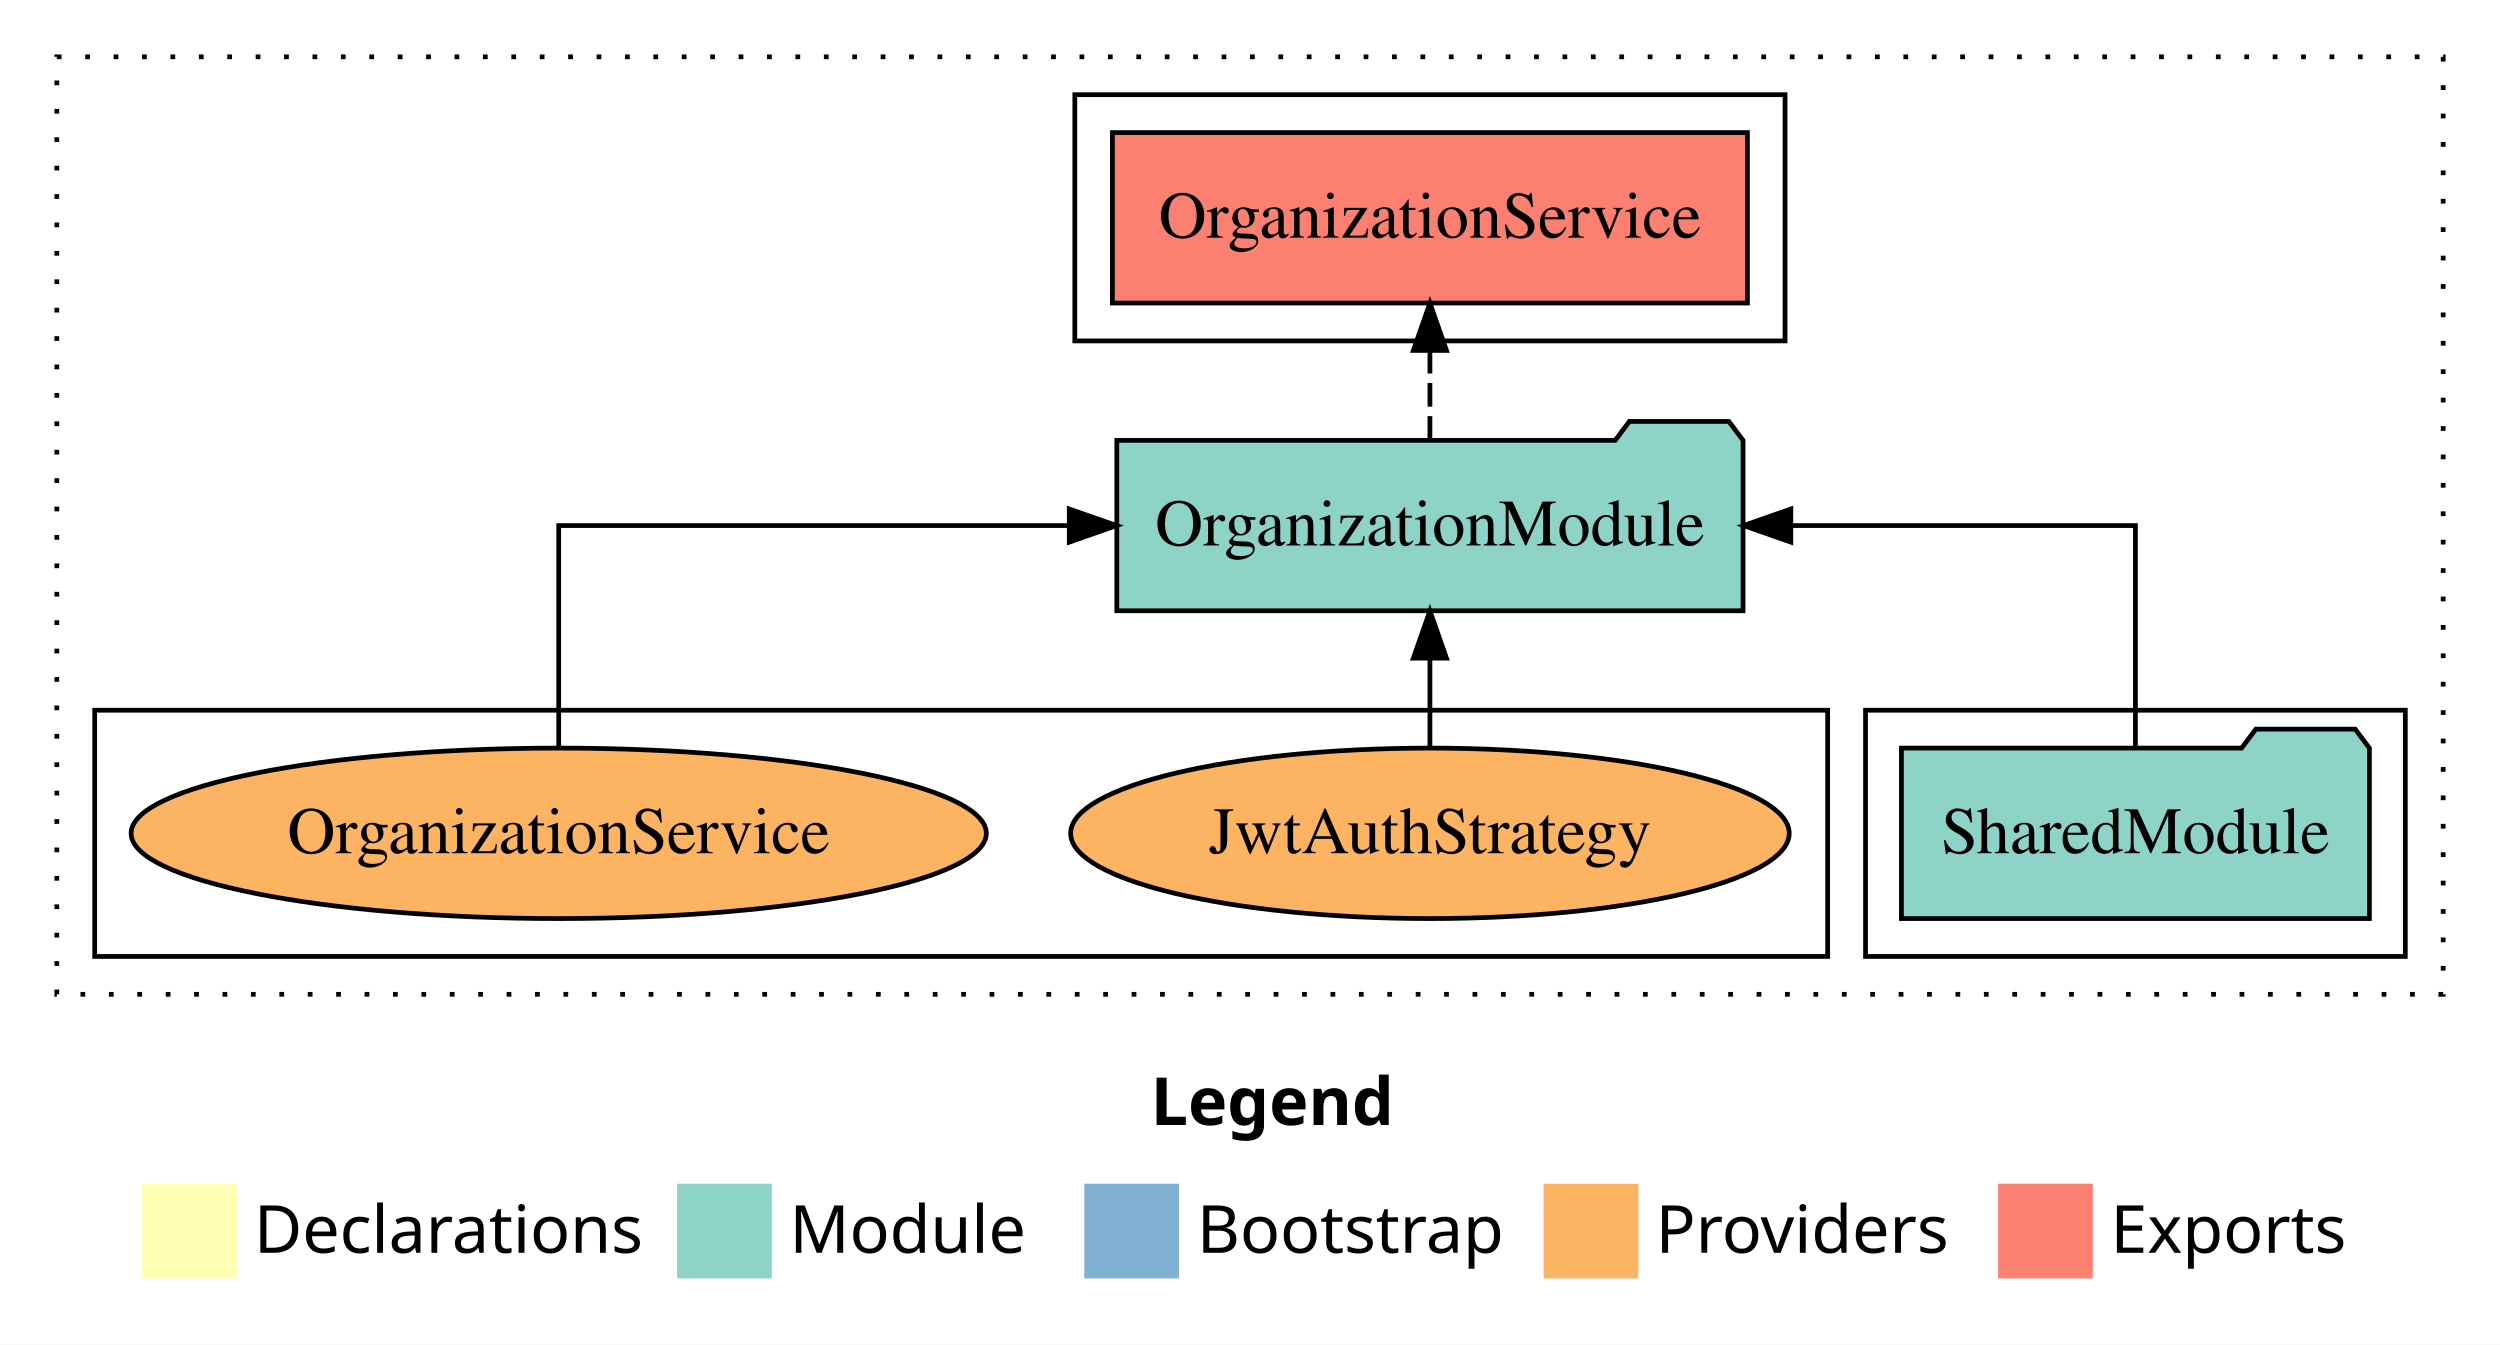
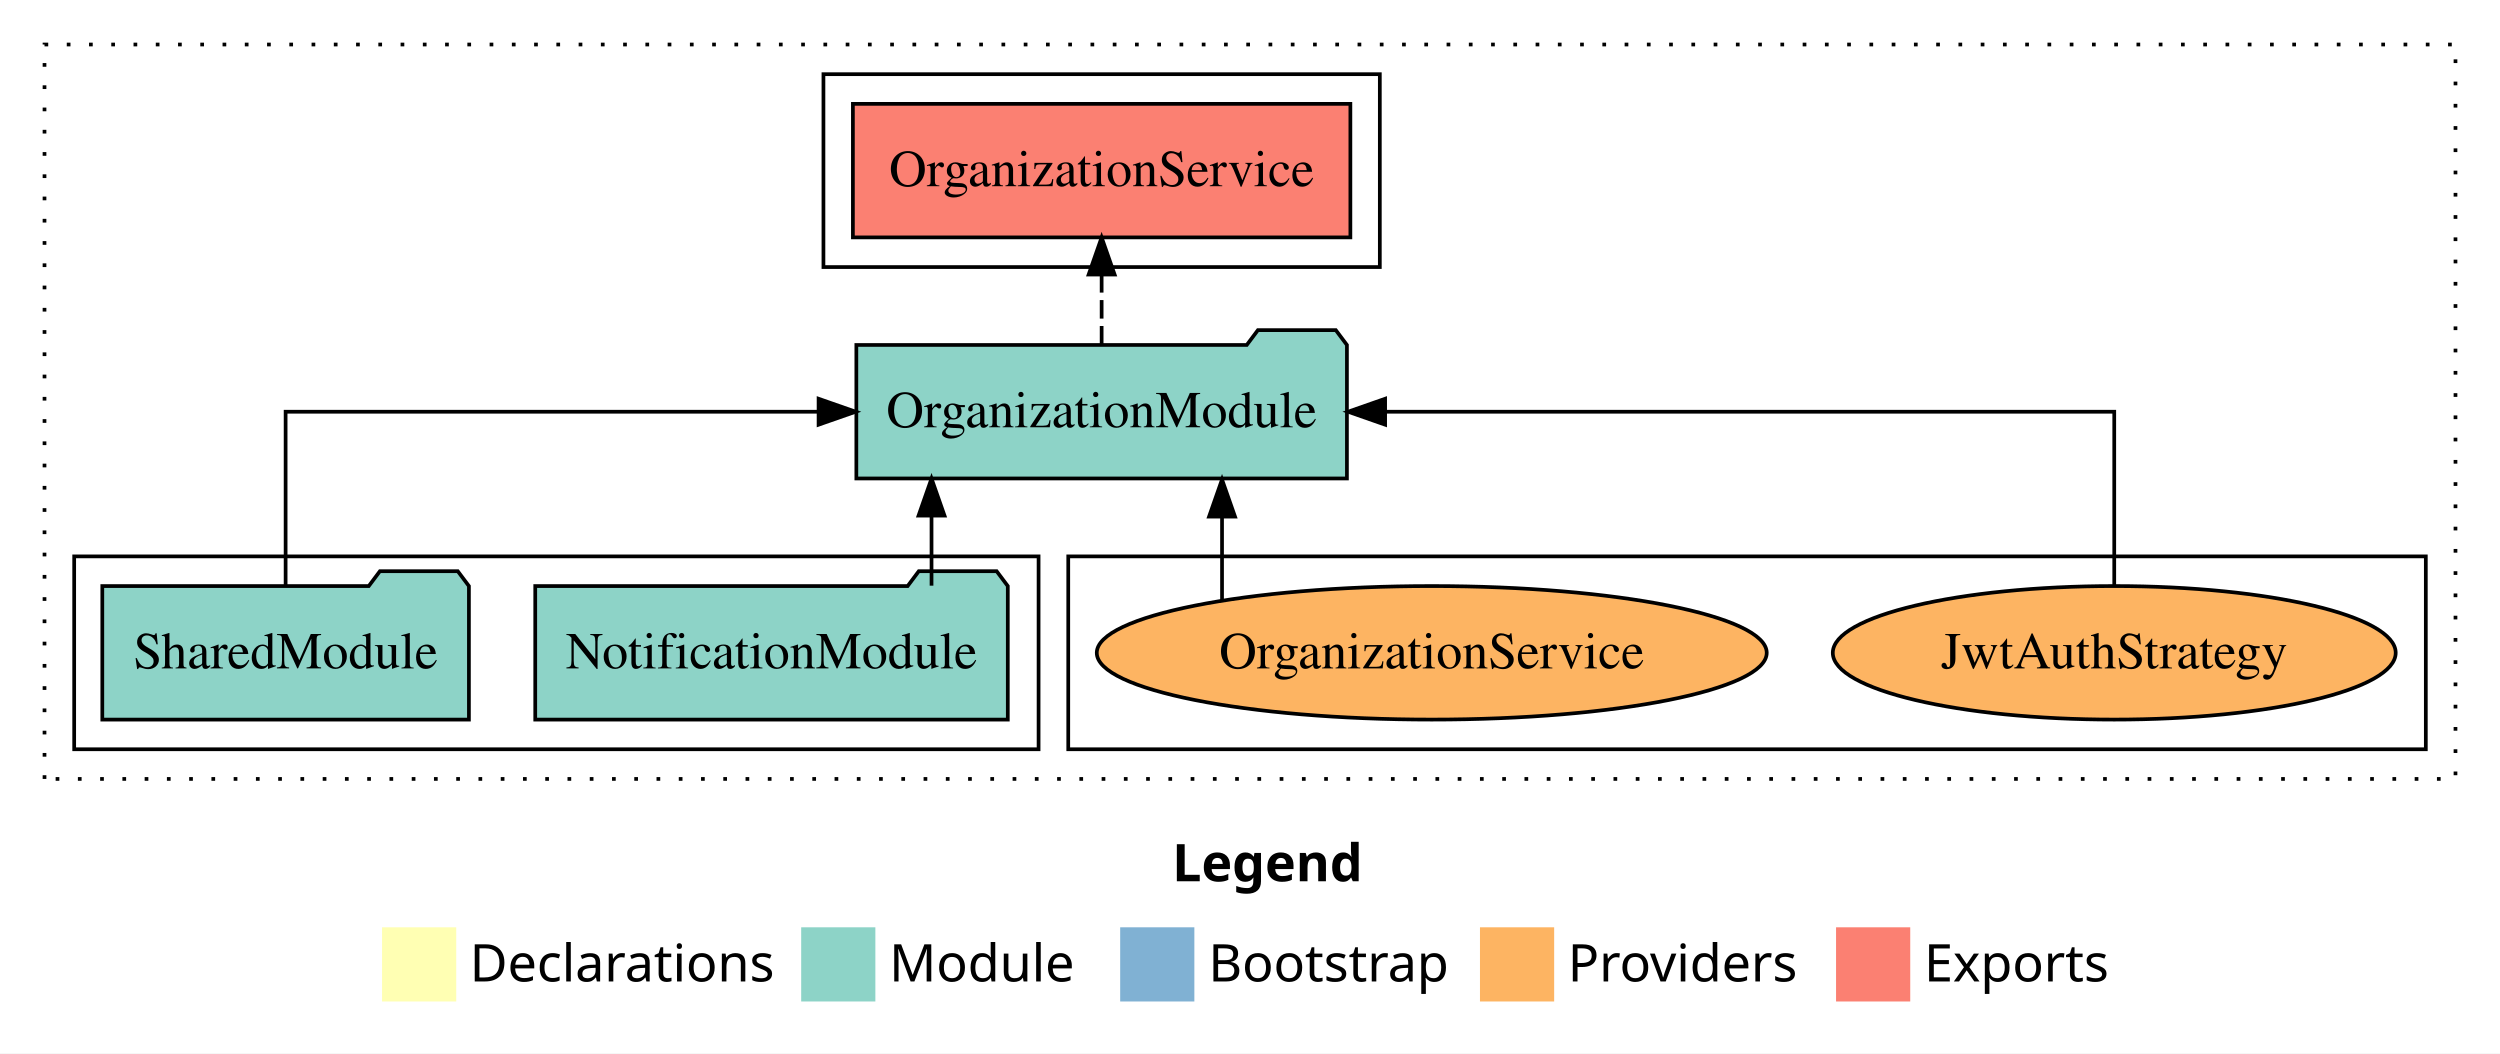
- <svg xmlns="http://www.w3.org/2000/svg" width="528pt" height="284pt" viewBox="0.00 0.00 528.00 284.00">
+ <svg xmlns="http://www.w3.org/2000/svg" width="674pt" height="284pt" viewBox="0.00 0.00 674.00 284.00">
  <g id="graph0" class="graph" transform="scale(1 1) rotate(0) translate(4 280)">
-     <polygon fill="white" stroke="transparent" points="-4,4 -4,-280 524,-280 524,4 -4,4" />
-     <text text-anchor="start" x="239.01" y="-42.4" font-family="Times-12" font-weight="bold" font-size="14.00">Legend</text>
-     <polygon fill="#ffffb3" stroke="transparent" points="26,-10 26,-30 46,-30 46,-10 26,-10" />
-     <text text-anchor="start" x="49.63" y="-15.4" font-family="Times-12" font-size="14.00">  Declarations</text>
-     <polygon fill="#8dd3c7" stroke="transparent" points="139,-10 139,-30 159,-30 159,-10 139,-10" />
-     <text text-anchor="start" x="162.73" y="-15.4" font-family="Times-12" font-size="14.00">  Module</text>
-     <polygon fill="#80b1d3" stroke="transparent" points="225,-10 225,-30 245,-30 245,-10 225,-10" />
-     <text text-anchor="start" x="248.78" y="-15.4" font-family="Times-12" font-size="14.00">  Bootstrap</text>
-     <polygon fill="#fdb462" stroke="transparent" points="322,-10 322,-30 342,-30 342,-10 322,-10" />
-     <text text-anchor="start" x="345.67" y="-15.4" font-family="Times-12" font-size="14.00">  Providers</text>
-     <polygon fill="#fb8072" stroke="transparent" points="418,-10 418,-30 438,-30 438,-10 418,-10" />
-     <text text-anchor="start" x="441.73" y="-15.4" font-family="Times-12" font-size="14.00">  Exports</text>
+     <polygon fill="white" stroke="transparent" points="-4,4 -4,-280 670,-280 670,4 -4,4" />
+     <text text-anchor="start" x="312.01" y="-42.4" font-family="Times-12" font-weight="bold" font-size="14.00">Legend</text>
+     <polygon fill="#ffffb3" stroke="transparent" points="99,-10 99,-30 119,-30 119,-10 99,-10" />
+     <text text-anchor="start" x="122.63" y="-15.4" font-family="Times-12" font-size="14.00">  Declarations</text>
+     <polygon fill="#8dd3c7" stroke="transparent" points="212,-10 212,-30 232,-30 232,-10 212,-10" />
+     <text text-anchor="start" x="235.73" y="-15.4" font-family="Times-12" font-size="14.00">  Module</text>
+     <polygon fill="#80b1d3" stroke="transparent" points="298,-10 298,-30 318,-30 318,-10 298,-10" />
+     <text text-anchor="start" x="321.78" y="-15.4" font-family="Times-12" font-size="14.00">  Bootstrap</text>
+     <polygon fill="#fdb462" stroke="transparent" points="395,-10 395,-30 415,-30 415,-10 395,-10" />
+     <text text-anchor="start" x="418.67" y="-15.4" font-family="Times-12" font-size="14.00">  Providers</text>
+     <polygon fill="#fb8072" stroke="transparent" points="491,-10 491,-30 511,-30 511,-10 491,-10" />
+     <text text-anchor="start" x="514.73" y="-15.4" font-family="Times-12" font-size="14.00">  Exports</text>
    <g id="clust1" class="cluster">
-       <polygon fill="none" stroke="black" stroke-dasharray="1,5" points="8,-70 8,-268 512,-268 512,-70 8,-70" />
+       <polygon fill="none" stroke="black" stroke-dasharray="1,5" points="8,-70 8,-268 658,-268 658,-70 8,-70" />
+     </g>
+     <g id="clust6" class="cluster">
+       <polygon fill="none" stroke="black" points="284,-78 284,-130 650,-130 650,-78 284,-78" />
+     </g>
+     <g id="clust4" class="cluster">
+       <polygon fill="none" stroke="black" points="218,-208 218,-260 368,-260 368,-208 218,-208" />
    </g>
    <g id="clust3" class="cluster">
-       <polygon fill="none" stroke="black" points="390,-78 390,-130 504,-130 504,-78 390,-78" />
-     </g>
-     <g id="clust6" class="cluster">
-       <polygon fill="none" stroke="black" points="16,-78 16,-130 382,-130 382,-78 16,-78" />
-     </g>
-     <g id="clust4" class="cluster">
-       <polygon fill="none" stroke="black" points="223,-208 223,-260 373,-260 373,-208 223,-208" />
+       <polygon fill="none" stroke="black" points="16,-78 16,-130 276,-130 276,-78 16,-78" />
    </g>
    <g id="node1" class="node">
-       <polygon fill="#8dd3c7" stroke="black" points="496.42,-122 493.42,-126 472.42,-126 469.42,-122 397.58,-122 397.58,-86 496.42,-86 496.42,-122" />
-       <text text-anchor="middle" x="447" y="-99.8" font-family="Times,serif" font-size="14.00">SharedModule</text>
+       <polygon fill="#8dd3c7" stroke="black" points="267.7,-122 264.7,-126 243.7,-126 240.7,-122 140.3,-122 140.3,-86 267.7,-86 267.7,-122" />
+       <text text-anchor="middle" x="204" y="-99.8" font-family="Times,serif" font-size="14.00">NotificationModule</text>
+     </g>
+     <g id="node3" class="node">
+       <polygon fill="#8dd3c7" stroke="black" points="359.13,-187 356.13,-191 335.13,-191 332.13,-187 226.87,-187 226.87,-151 359.13,-151 359.13,-187" />
+       <text text-anchor="middle" x="293" y="-164.8" font-family="Times,serif" font-size="14.00">OrganizationModule</text>
+     </g>
+     <g id="edge1" class="edge">
+       <path fill="none" stroke="black" d="M247.14,-122.11C247.14,-122.11 247.14,-140.99 247.14,-140.99" />
+       <polygon fill="black" stroke="black" points="243.64,-140.99 247.14,-150.99 250.64,-140.99 243.64,-140.99" />
    </g>
    <g id="node2" class="node">
-       <polygon fill="#8dd3c7" stroke="black" points="364.13,-187 361.13,-191 340.13,-191 337.13,-187 231.87,-187 231.87,-151 364.13,-151 364.13,-187" />
-       <text text-anchor="middle" x="298" y="-164.8" font-family="Times,serif" font-size="14.00">OrganizationModule</text>
-     </g>
-     <g id="edge1" class="edge">
-       <path fill="none" stroke="black" d="M447,-122.11C447,-141.34 447,-169 447,-169 447,-169 374.22,-169 374.22,-169" />
-       <polygon fill="black" stroke="black" points="374.22,-165.5 364.22,-169 374.22,-172.5 374.22,-165.5" />
-     </g>
-     <g id="node3" class="node">
-       <polygon fill="#fb8072" stroke="black" points="365.06,-252 230.94,-252 230.94,-216 365.06,-216 365.06,-252" />
-       <text text-anchor="middle" x="298" y="-229.8" font-family="Times,serif" font-size="14.00">OrganizationService </text>
+       <polygon fill="#8dd3c7" stroke="black" points="122.42,-122 119.42,-126 98.42,-126 95.42,-122 23.58,-122 23.58,-86 122.42,-86 122.42,-122" />
+       <text text-anchor="middle" x="73" y="-99.8" font-family="Times,serif" font-size="14.00">SharedModule</text>
    </g>
    <g id="edge2" class="edge">
-       <path fill="none" stroke="black" stroke-dasharray="5,2" d="M298,-187.11C298,-187.11 298,-205.99 298,-205.99" />
-       <polygon fill="black" stroke="black" points="294.5,-205.99 298,-215.99 301.5,-205.99 294.5,-205.99" />
+       <path fill="none" stroke="black" d="M73,-122.11C73,-141.34 73,-169 73,-169 73,-169 216.69,-169 216.69,-169" />
+       <polygon fill="black" stroke="black" points="216.69,-172.5 226.69,-169 216.69,-165.5 216.69,-172.5" />
    </g>
    <g id="node4" class="node">
-       <ellipse fill="#fdb462" stroke="black" cx="298" cy="-104" rx="75.88" ry="18" />
-       <text text-anchor="middle" x="298" y="-99.8" font-family="Times,serif" font-size="14.00">JwtAuthStrategy</text>
+       <polygon fill="#fb8072" stroke="black" points="360.06,-252 225.94,-252 225.94,-216 360.06,-216 360.06,-252" />
+       <text text-anchor="middle" x="293" y="-229.8" font-family="Times,serif" font-size="14.00">OrganizationService </text>
    </g>
    <g id="edge3" class="edge">
-       <path fill="none" stroke="black" d="M298,-122.11C298,-122.11 298,-140.99 298,-140.99" />
-       <polygon fill="black" stroke="black" points="294.5,-140.99 298,-150.99 301.5,-140.99 294.5,-140.99" />
+       <path fill="none" stroke="black" stroke-dasharray="5,2" d="M293,-187.11C293,-187.11 293,-205.99 293,-205.99" />
+       <polygon fill="black" stroke="black" points="289.5,-205.99 293,-215.99 296.5,-205.99 289.5,-205.99" />
    </g>
    <g id="node5" class="node">
-       <ellipse fill="#fdb462" stroke="black" cx="114" cy="-104" rx="90.31" ry="18" />
-       <text text-anchor="middle" x="114" y="-99.8" font-family="Times,serif" font-size="14.00">OrganizationService</text>
+       <ellipse fill="#fdb462" stroke="black" cx="566" cy="-104" rx="75.88" ry="18" />
+       <text text-anchor="middle" x="566" y="-99.8" font-family="Times,serif" font-size="14.00">JwtAuthStrategy</text>
    </g>
    <g id="edge4" class="edge">
-       <path fill="none" stroke="black" d="M114,-122.11C114,-141.34 114,-169 114,-169 114,-169 221.83,-169 221.83,-169" />
-       <polygon fill="black" stroke="black" points="221.83,-172.5 231.83,-169 221.83,-165.5 221.83,-172.5" />
+       <path fill="none" stroke="black" d="M566,-122.11C566,-141.34 566,-169 566,-169 566,-169 369.43,-169 369.43,-169" />
+       <polygon fill="black" stroke="black" points="369.43,-165.5 359.43,-169 369.43,-172.5 369.43,-165.5" />
+     </g>
+     <g id="node6" class="node">
+       <ellipse fill="#fdb462" stroke="black" cx="382" cy="-104" rx="90.31" ry="18" />
+       <text text-anchor="middle" x="382" y="-99.8" font-family="Times,serif" font-size="14.00">OrganizationService</text>
+     </g>
+     <g id="edge5" class="edge">
+       <path fill="none" stroke="black" d="M325.46,-118.1C325.46,-118.1 325.46,-140.72 325.46,-140.72" />
+       <polygon fill="black" stroke="black" points="321.96,-140.72 325.46,-150.72 328.96,-140.72 321.96,-140.72" />
    </g>
  </g>
</svg>
